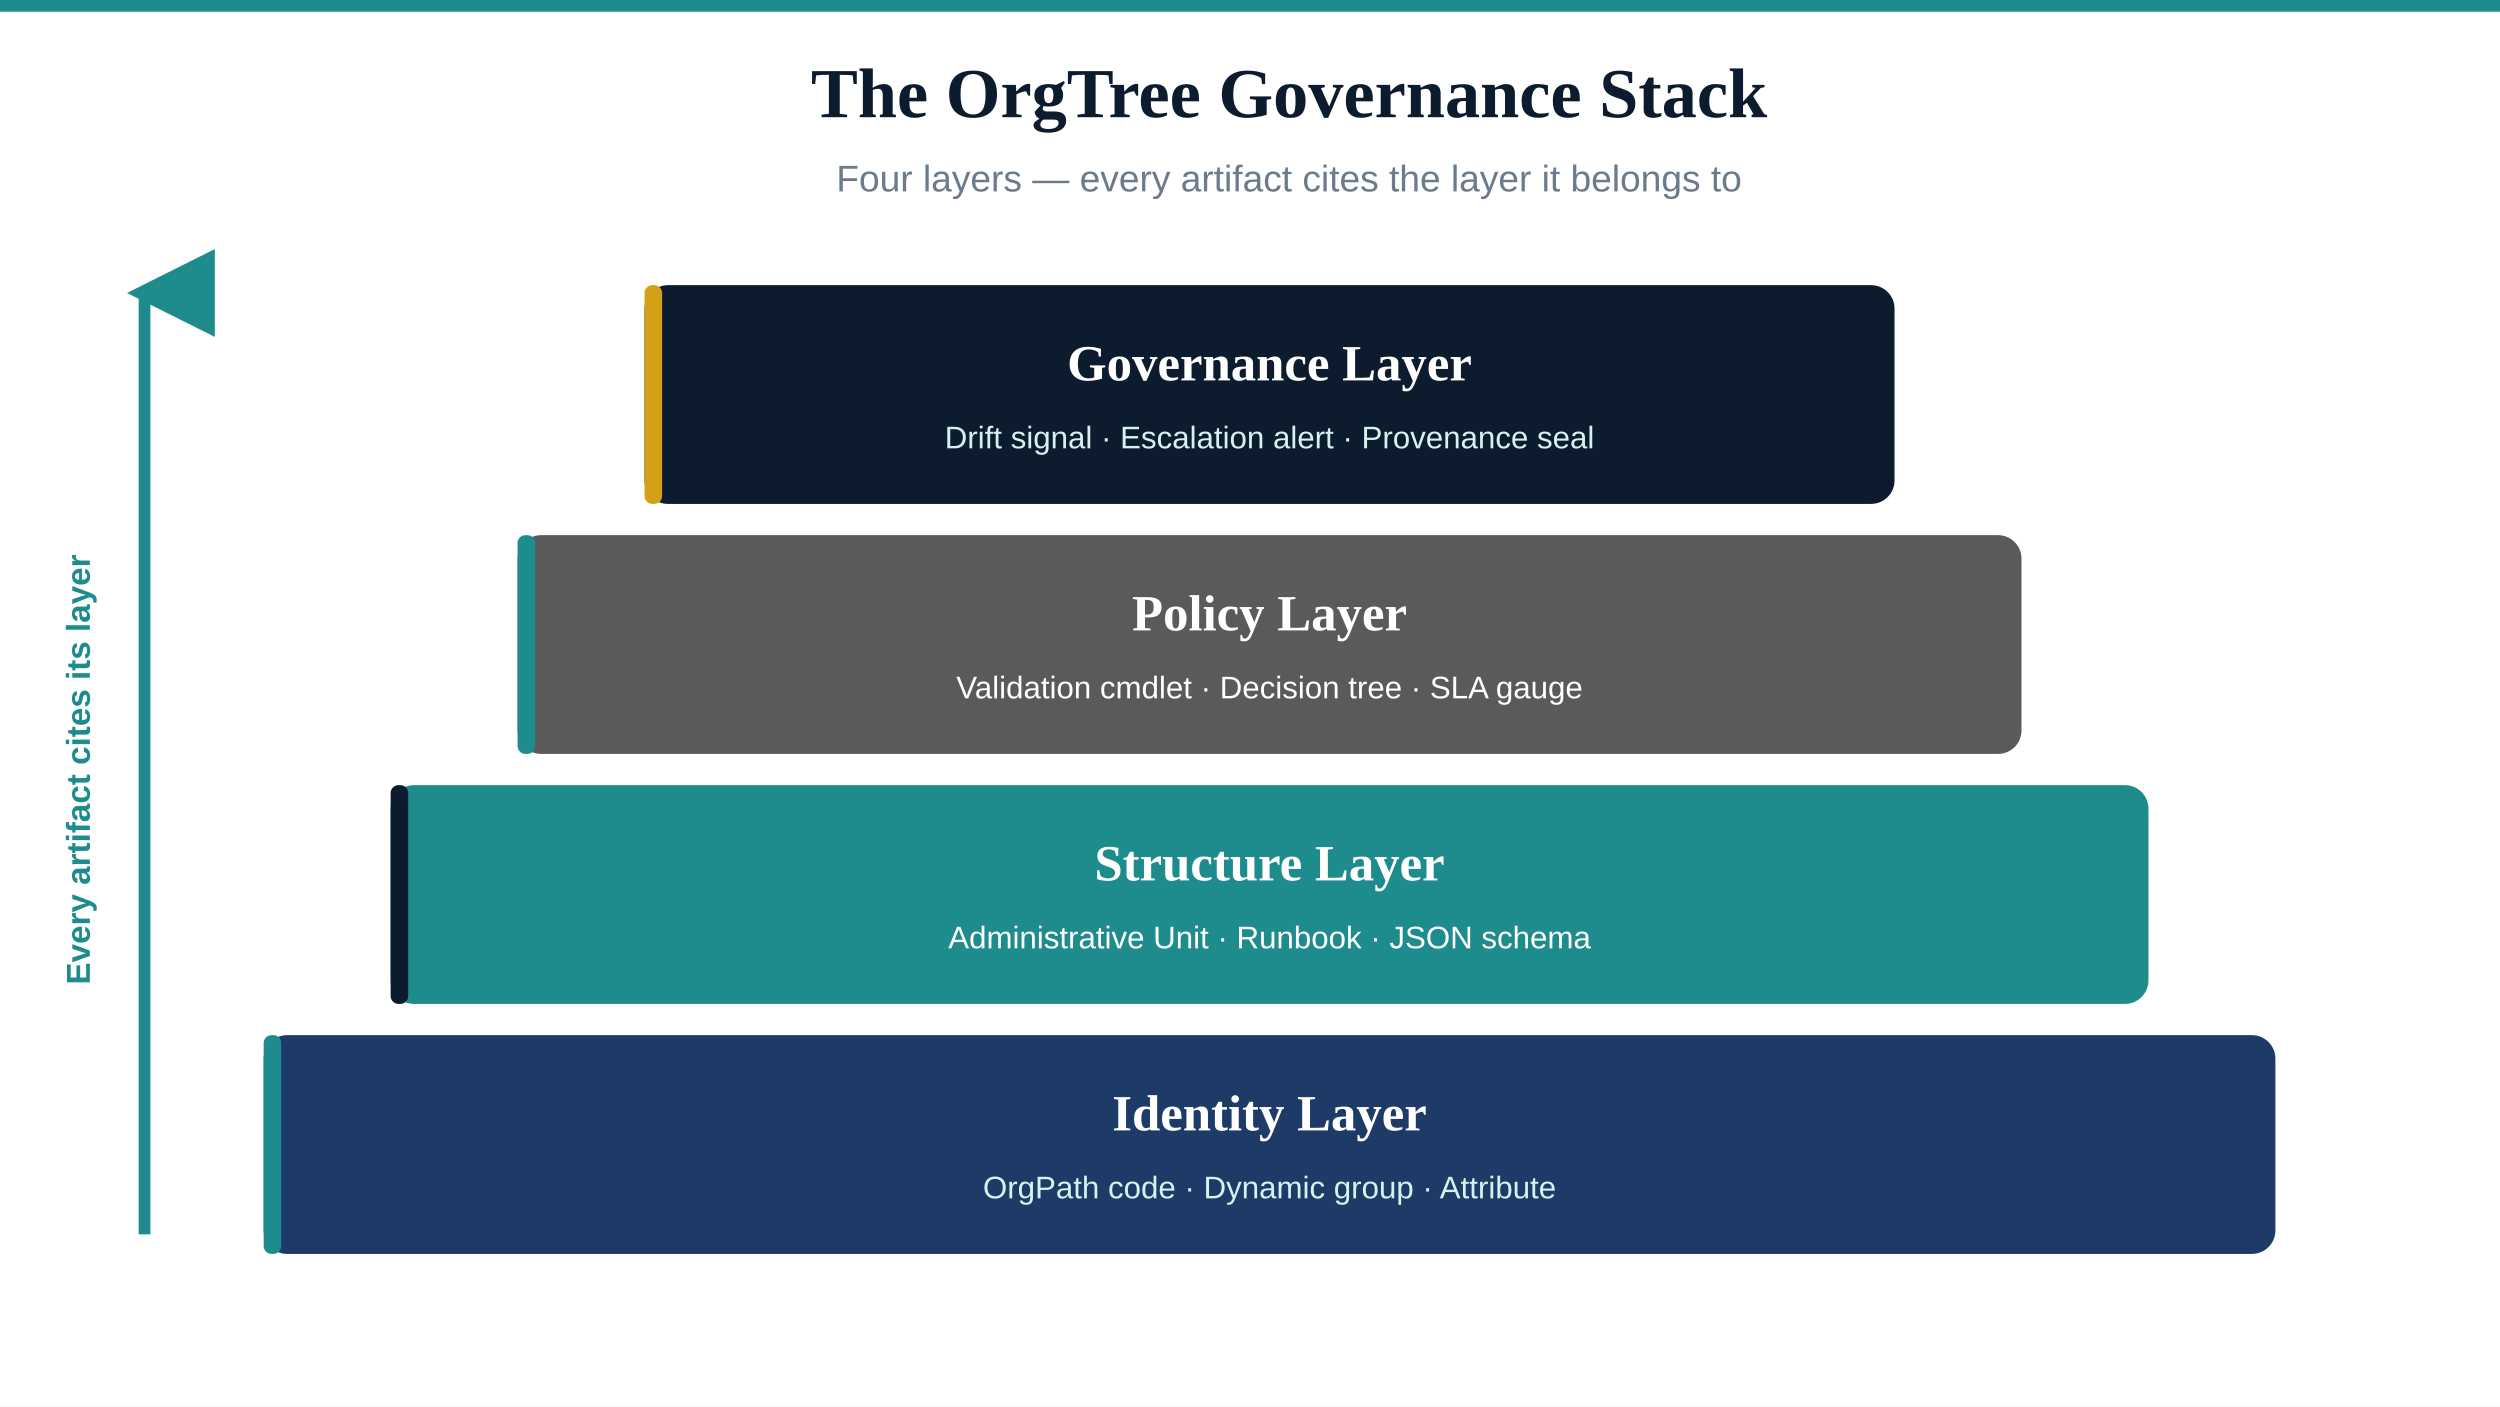
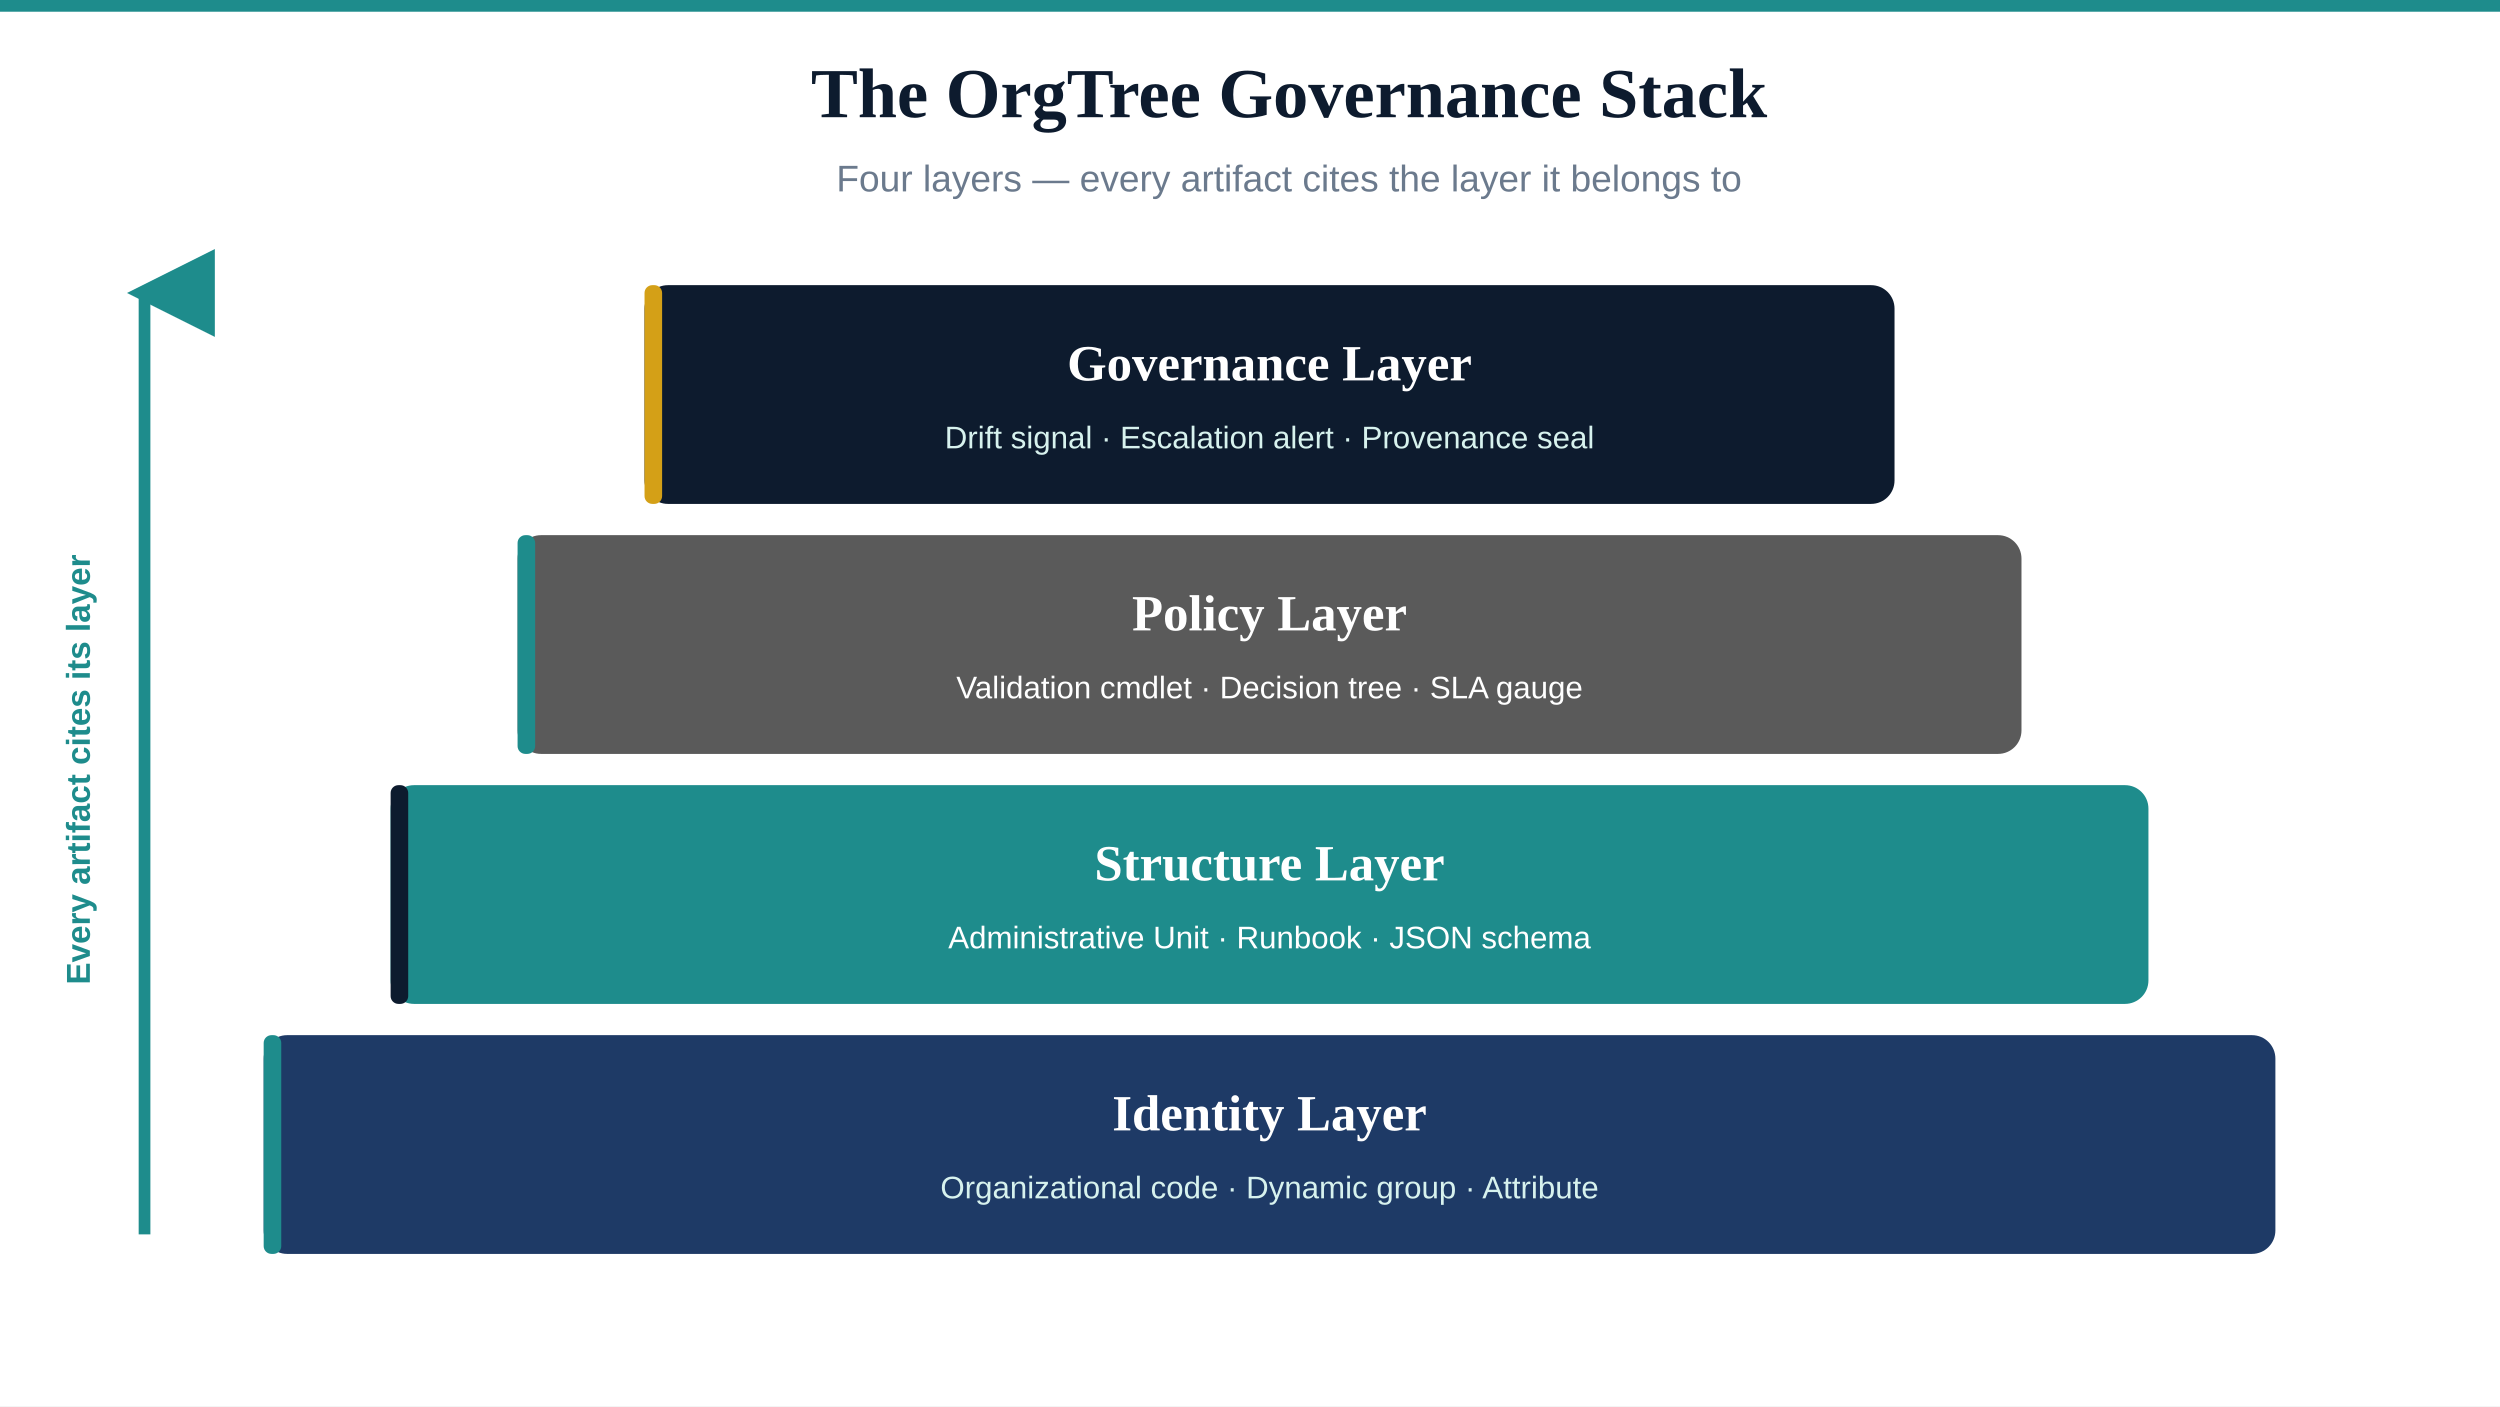
<svg xmlns="http://www.w3.org/2000/svg" viewBox="0 0 1280 720" font-family="Arial, Helvetica, sans-serif">
  <defs>
    <marker id="upArrow" viewBox="0 0 12 12" refX="6" refY="3" markerWidth="9" markerHeight="9" orient="auto">
      <path d="M1,11 L6,1 L11,11 Z" fill="#1E8C8C" />
    </marker>
  </defs>
  <rect x="0" y="0" width="1280" height="720" fill="#FFFFFF" />
  <rect x="0" y="0" width="1280" height="6" fill="#1E8C8C" />
  <text x="660" y="60" text-anchor="middle" font-family="Georgia, 'Times New Roman', serif" font-size="36" font-weight="bold" fill="#0D1B2E">The OrgTree Governance Stack</text>
  <text x="660" y="98" text-anchor="middle" font-size="19" fill="#6B7A8D">Four layers — every artifact cites the layer it belongs to</text>
  <line x1="74" y1="632" x2="74" y2="150" stroke="#1E8C8C" stroke-width="6" marker-end="url(#upArrow)" />
  <text x="46" y="394" text-anchor="middle" font-size="17" font-weight="bold" fill="#1E8C8C" transform="rotate(-90 46 394)">Every artifact cites its layer</text>
  <rect x="330" y="146" width="640" height="112" rx="12" fill="#0D1B2E" />
  <rect x="330" y="146" width="9" height="112" rx="4" fill="#D4A017" />
  <text x="650" y="186" text-anchor="middle" dominant-baseline="central" font-family="Georgia, 'Times New Roman', serif" font-size="26" font-weight="bold" fill="#FFFFFF">Governance Layer</text>
  <text x="650" y="224" text-anchor="middle" dominant-baseline="central" font-size="16" fill="#D7F2EE">Drift signal  ·  Escalation alert  ·  Provenance seal</text>
  <rect x="265" y="274" width="770" height="112" rx="12" fill="#5A5A5A" />
  <rect x="265" y="274" width="9" height="112" rx="4" fill="#1E8C8C" />
  <text x="650" y="314" text-anchor="middle" dominant-baseline="central" font-family="Georgia, 'Times New Roman', serif" font-size="26" font-weight="bold" fill="#FFFFFF">Policy Layer</text>
  <text x="650" y="352" text-anchor="middle" dominant-baseline="central" font-size="16" fill="#FFFFFF">Validation cmdlet  ·  Decision tree  ·  SLA gauge</text>
  <rect x="200" y="402" width="900" height="112" rx="12" fill="#1E8C8C" />
  <rect x="200" y="402" width="9" height="112" rx="4" fill="#0D1B2E" />
  <text x="650" y="442" text-anchor="middle" dominant-baseline="central" font-family="Georgia, 'Times New Roman', serif" font-size="26" font-weight="bold" fill="#FFFFFF">Structure Layer</text>
  <text x="650" y="480" text-anchor="middle" dominant-baseline="central" font-size="16" fill="#FFFFFF">Administrative Unit  ·  Runbook  ·  JSON schema</text>
  <rect x="135" y="530" width="1030" height="112" rx="12" fill="#1E3A66" />
  <rect x="135" y="530" width="9" height="112" rx="4" fill="#1E8C8C" />
  <text x="650" y="570" text-anchor="middle" dominant-baseline="central" font-family="Georgia, 'Times New Roman', serif" font-size="26" font-weight="bold" fill="#FFFFFF">Identity Layer</text>
-   <text x="650" y="608" text-anchor="middle" dominant-baseline="central" font-size="16" fill="#D7F2EE">OrgPath code  ·  Dynamic group  ·  Attribute</text>
+   <text x="650" y="608" text-anchor="middle" dominant-baseline="central" font-size="16" fill="#D7F2EE">Organizational code  ·  Dynamic group  ·  Attribute</text>
</svg>
